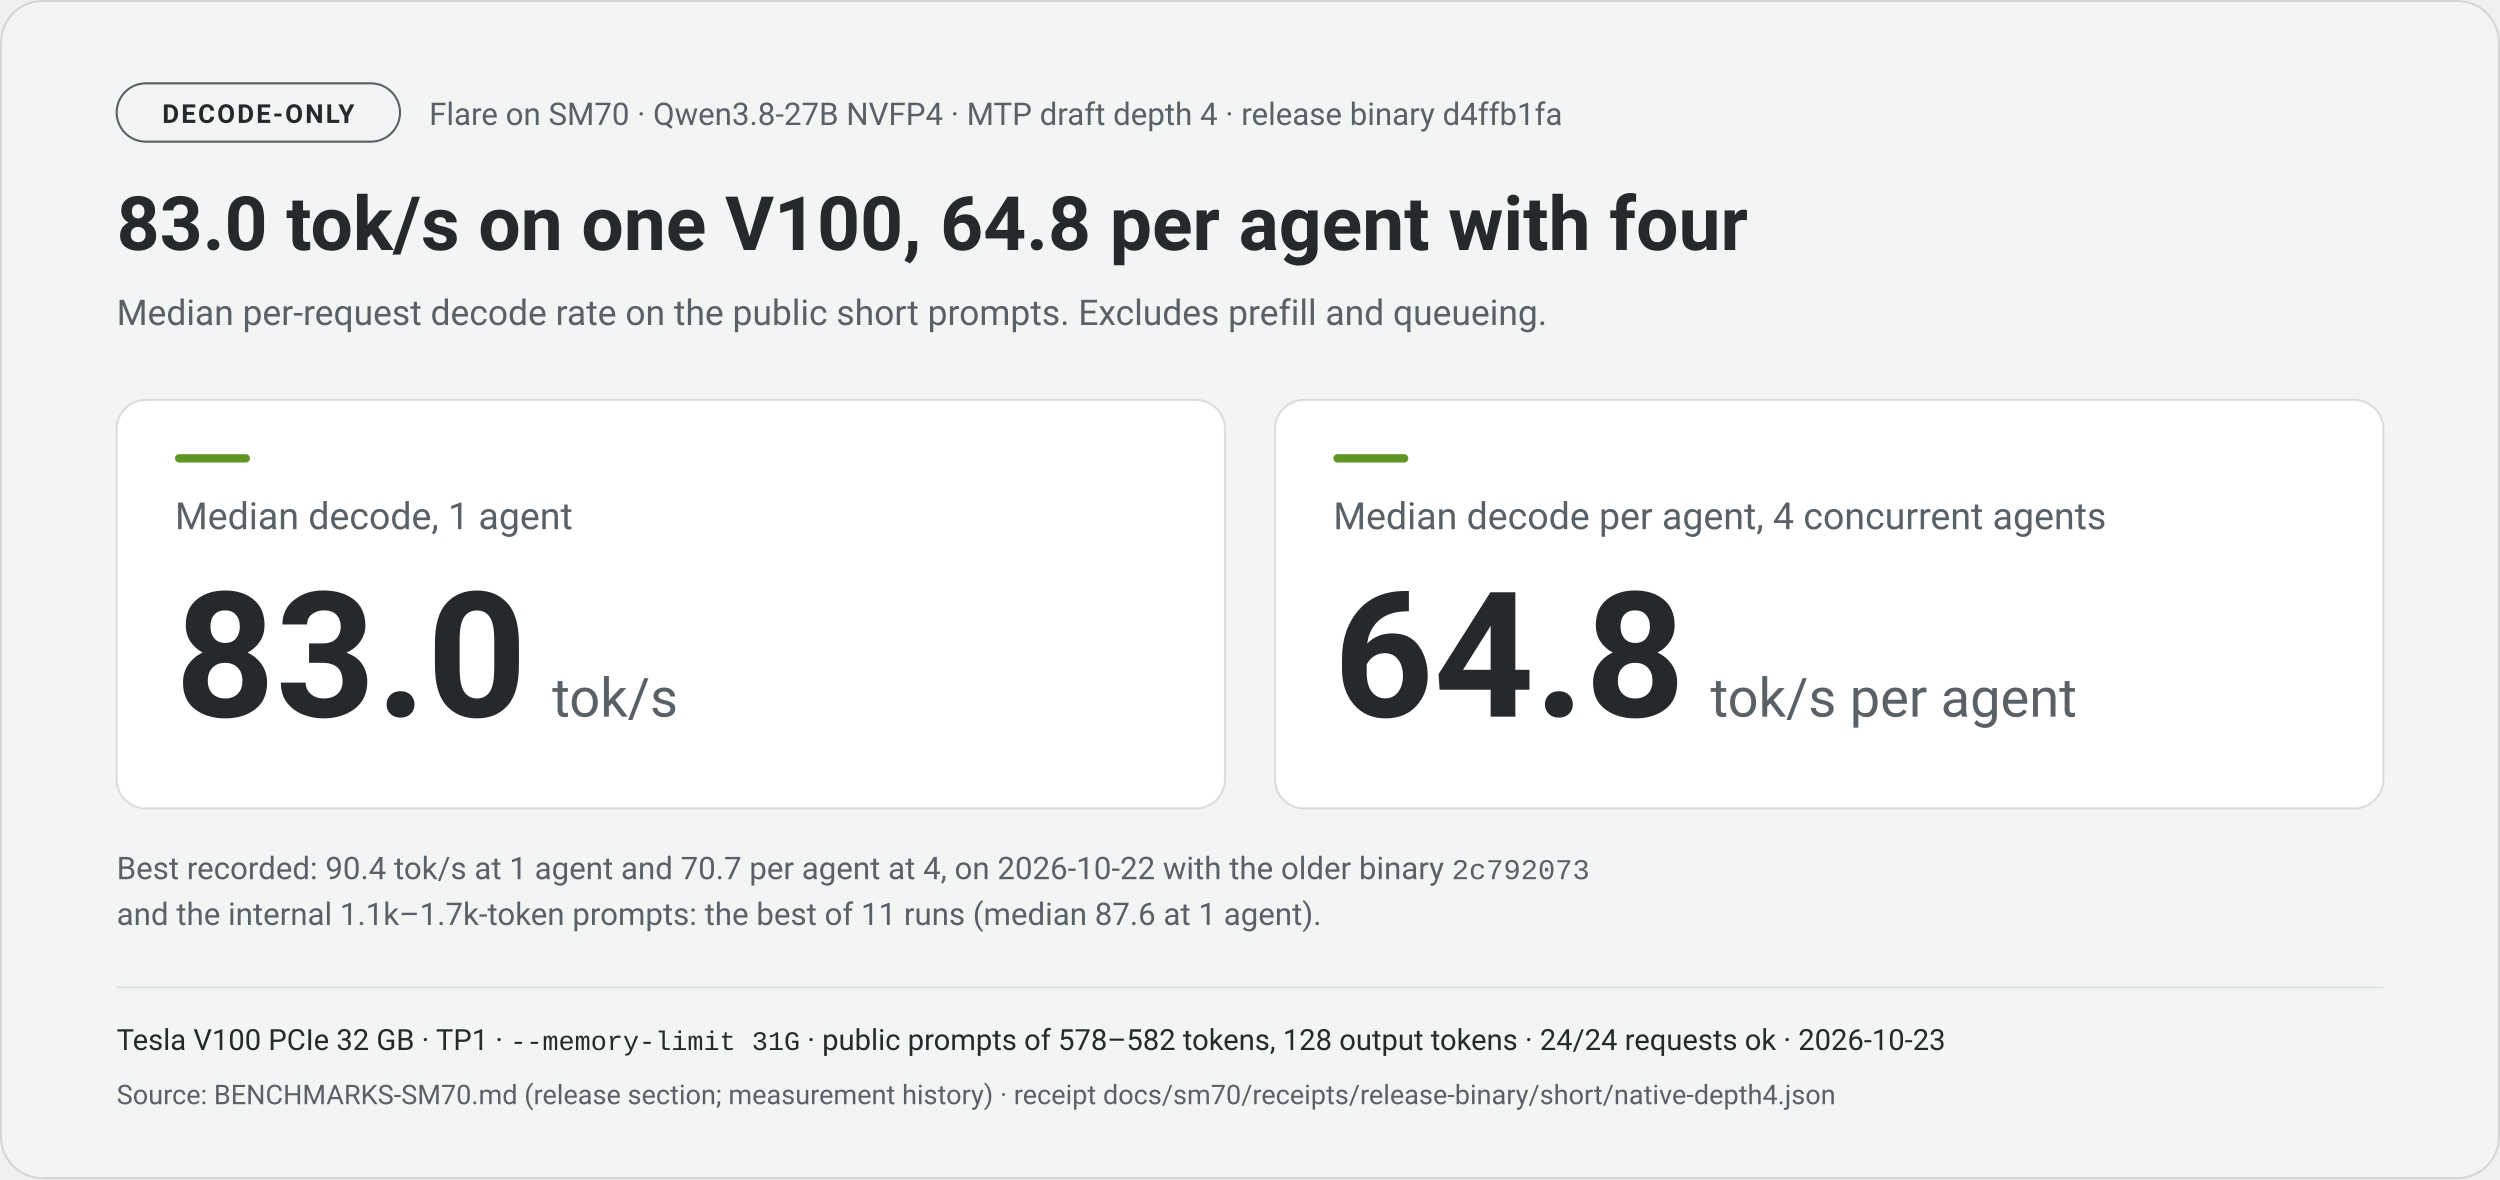
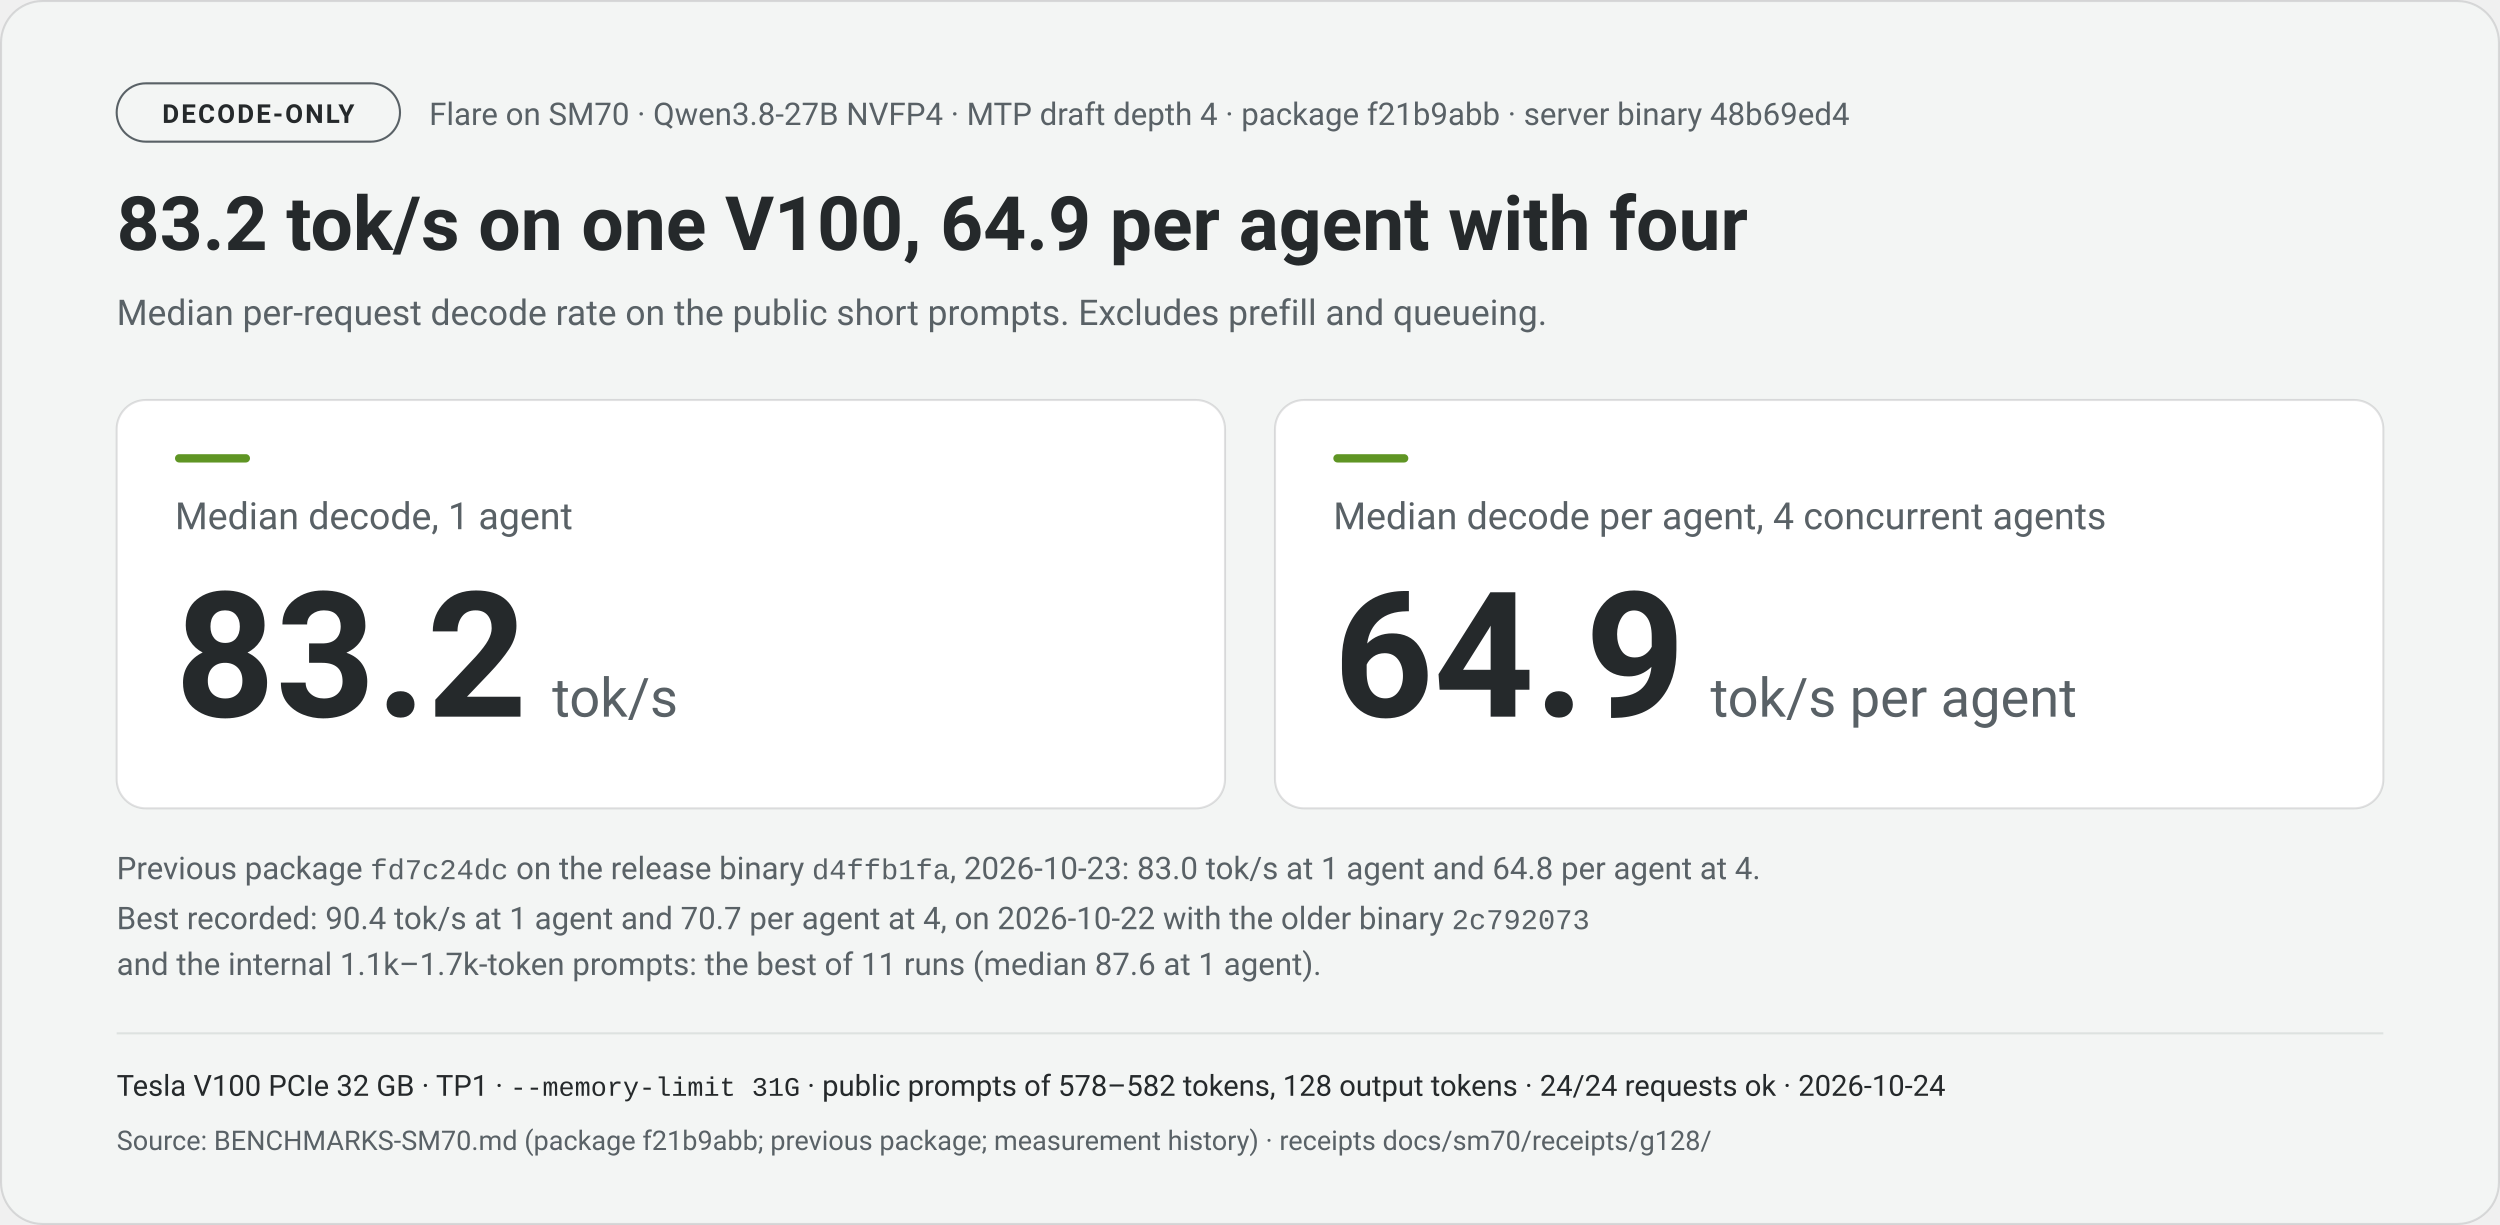
- <svg xmlns="http://www.w3.org/2000/svg" width="1200" height="566" viewBox="0 0 1200 566" role="img" aria-labelledby="title desc">
-   <rect x="0.5" y="0.5" width="1199" height="565" rx="20" fill="#f3f5f4" stroke="rgba(37,41,43,0.14)" stroke-width="1" />
+ <svg xmlns="http://www.w3.org/2000/svg" width="1200" height="588" viewBox="0 0 1200 588" role="img" aria-labelledby="title desc">
+   <rect x="0.5" y="0.5" width="1199" height="587" rx="20" fill="#f3f5f4" stroke="rgba(37,41,43,0.14)" stroke-width="1" />
  <rect x="56" y="40" width="136" height="28" rx="14" fill="none" stroke="#596166" stroke-width="1" />
  <text x="124.0" y="59" font-family="system-ui, -apple-system, 'Segoe UI', Roboto, 'Helvetica Neue', 'Noto Sans', Arial, sans-serif" font-size="12.5" font-weight="700" fill="#25292b" text-anchor="middle" letter-spacing="0.08em">DECODE-ONLY</text>
-   <text x="206" y="60" font-family="system-ui, -apple-system, 'Segoe UI', Roboto, 'Helvetica Neue', 'Noto Sans', Arial, sans-serif" font-size="15" font-weight="400" fill="#596166" text-anchor="start">Flare on SM70 · Qwen3.8-27B NVFP4 · MTP draft depth 4 · release binary d4ffb1fa</text>
-   <text x="56" y="120" font-family="system-ui, -apple-system, 'Segoe UI', Roboto, 'Helvetica Neue', 'Noto Sans', Arial, sans-serif" font-size="36" font-weight="650" fill="#25292b" text-anchor="start">83.0 tok/s on one V100, 64.8 per agent with four</text>
+   <text x="206" y="60" font-family="system-ui, -apple-system, 'Segoe UI', Roboto, 'Helvetica Neue', 'Noto Sans', Arial, sans-serif" font-size="15" font-weight="400" fill="#596166" text-anchor="start">Flare on SM70 · Qwen3.8-27B NVFP4 · MTP draft depth 4 · package f21b9abb · server binary 48b69ed4</text>
+   <text x="56" y="120" font-family="system-ui, -apple-system, 'Segoe UI', Roboto, 'Helvetica Neue', 'Noto Sans', Arial, sans-serif" font-size="36" font-weight="650" fill="#25292b" text-anchor="start">83.2 tok/s on one V100, 64.9 per agent with four</text>
  <text x="56" y="156" font-family="system-ui, -apple-system, 'Segoe UI', Roboto, 'Helvetica Neue', 'Noto Sans', Arial, sans-serif" font-size="17" font-weight="400" fill="#596166" text-anchor="start">Median per-request decode rate on the public short prompts. Excludes prefill and queueing.</text>
  <g>
    <rect x="56" y="192" width="532.0" height="196" rx="14" fill="#ffffff" stroke="rgba(37,41,43,0.14)" stroke-width="1" />
    <rect x="84" y="218" width="36" height="4" rx="2" fill="#5f9524" />
    <text x="84" y="254" font-family="system-ui, -apple-system, 'Segoe UI', Roboto, 'Helvetica Neue', 'Noto Sans', Arial, sans-serif" font-size="18" font-weight="400" fill="#596166" text-anchor="start">Median decode, 1 agent</text>
-     <text x="84" y="344" font-family="system-ui, -apple-system, 'Segoe UI', Roboto, 'Helvetica Neue', 'Noto Sans', Arial, sans-serif" font-size="84" font-weight="650" fill="#25292b" text-anchor="start">83.0<tspan font-size="26" font-weight="400" fill="#596166" dx="12">tok/s</tspan>
+     <text x="84" y="344" font-family="system-ui, -apple-system, 'Segoe UI', Roboto, 'Helvetica Neue', 'Noto Sans', Arial, sans-serif" font-size="84" font-weight="650" fill="#25292b" text-anchor="start">83.2<tspan font-size="26" font-weight="400" fill="#596166" dx="12">tok/s</tspan>
    </text>
  </g>
  <g>
    <rect x="612.0" y="192" width="532.0" height="196" rx="14" fill="#ffffff" stroke="rgba(37,41,43,0.14)" stroke-width="1" />
    <rect x="640.0" y="218" width="36" height="4" rx="2" fill="#5f9524" />
    <text x="640.0" y="254" font-family="system-ui, -apple-system, 'Segoe UI', Roboto, 'Helvetica Neue', 'Noto Sans', Arial, sans-serif" font-size="18" font-weight="400" fill="#596166" text-anchor="start">Median decode per agent, 4 concurrent agents</text>
-     <text x="640.0" y="344" font-family="system-ui, -apple-system, 'Segoe UI', Roboto, 'Helvetica Neue', 'Noto Sans', Arial, sans-serif" font-size="84" font-weight="650" fill="#25292b" text-anchor="start">64.8<tspan font-size="26" font-weight="400" fill="#596166" dx="12">tok/s per agent</tspan>
+     <text x="640.0" y="344" font-family="system-ui, -apple-system, 'Segoe UI', Roboto, 'Helvetica Neue', 'Noto Sans', Arial, sans-serif" font-size="84" font-weight="650" fill="#25292b" text-anchor="start">64.9<tspan font-size="26" font-weight="400" fill="#596166" dx="12">tok/s per agent</tspan>
    </text>
  </g>
-   <text x="56" y="422" font-family="system-ui, -apple-system, 'Segoe UI', Roboto, 'Helvetica Neue', 'Noto Sans', Arial, sans-serif" font-size="15" font-weight="400" fill="#596166" text-anchor="start">Best recorded: 90.4 tok/s at 1 agent and 70.7 per agent at 4, on 2026-10-22 with the older binary <tspan font-family="ui-monospace, SFMono-Regular, Menlo, Consolas, 'Liberation Mono', 'DejaVu Sans Mono', monospace" font-size="0.92em">2c792073</tspan>
+   <text x="56" y="422" font-family="system-ui, -apple-system, 'Segoe UI', Roboto, 'Helvetica Neue', 'Noto Sans', Arial, sans-serif" font-size="15" font-weight="400" fill="#596166" text-anchor="start">Previous package <tspan font-family="ui-monospace, SFMono-Regular, Menlo, Consolas, 'Liberation Mono', 'DejaVu Sans Mono', monospace" font-size="0.92em">fd7c24dc</tspan> on the release binary <tspan font-family="ui-monospace, SFMono-Regular, Menlo, Consolas, 'Liberation Mono', 'DejaVu Sans Mono', monospace" font-size="0.92em">d4ffb1fa</tspan>, 2026-10-23: 83.0 tok/s at 1 agent and 64.8 per agent at 4.</text>
+   <text x="56" y="446" font-family="system-ui, -apple-system, 'Segoe UI', Roboto, 'Helvetica Neue', 'Noto Sans', Arial, sans-serif" font-size="15" font-weight="400" fill="#596166" text-anchor="start">Best recorded: 90.4 tok/s at 1 agent and 70.7 per agent at 4, on 2026-10-22 with the older binary <tspan font-family="ui-monospace, SFMono-Regular, Menlo, Consolas, 'Liberation Mono', 'DejaVu Sans Mono', monospace" font-size="0.92em">2c792073</tspan>
  </text>
-   <text x="56" y="444" font-family="system-ui, -apple-system, 'Segoe UI', Roboto, 'Helvetica Neue', 'Noto Sans', Arial, sans-serif" font-size="15" font-weight="400" fill="#596166" text-anchor="start">and the internal 1.1k–1.7k-token prompts: the best of 11 runs (median 87.6 at 1 agent).</text>
-   <line x1="56" y1="474" x2="1144" y2="474" stroke="#dde2e0" stroke-width="1" />
-   <text x="56" y="504" font-family="system-ui, -apple-system, 'Segoe UI', Roboto, 'Helvetica Neue', 'Noto Sans', Arial, sans-serif" font-size="14" font-weight="400" fill="#25292b" text-anchor="start">Tesla V100 PCIe 32 GB · TP1 · <tspan font-family="ui-monospace, SFMono-Regular, Menlo, Consolas, 'Liberation Mono', 'DejaVu Sans Mono', monospace" font-size="0.92em">--memory-limit 31G</tspan> · public prompts of 578–582 tokens, 128 output tokens · 24/24 requests ok · 2026-10-23</text>
-   <text x="56" y="530" font-family="system-ui, -apple-system, 'Segoe UI', Roboto, 'Helvetica Neue', 'Noto Sans', Arial, sans-serif" font-size="13" font-weight="400" fill="#596166" text-anchor="start">Source: BENCHMARKS-SM70.md (release section; measurement history) · receipt docs/sm70/receipts/release-binary/short/native-depth4.json</text>
+   <text x="56" y="468" font-family="system-ui, -apple-system, 'Segoe UI', Roboto, 'Helvetica Neue', 'Noto Sans', Arial, sans-serif" font-size="15" font-weight="400" fill="#596166" text-anchor="start">and the internal 1.1k–1.7k-token prompts: the best of 11 runs (median 87.6 at 1 agent).</text>
+   <line x1="56" y1="496" x2="1144" y2="496" stroke="#dde2e0" stroke-width="1" />
+   <text x="56" y="526" font-family="system-ui, -apple-system, 'Segoe UI', Roboto, 'Helvetica Neue', 'Noto Sans', Arial, sans-serif" font-size="14" font-weight="400" fill="#25292b" text-anchor="start">Tesla V100 PCIe 32 GB · TP1 · <tspan font-family="ui-monospace, SFMono-Regular, Menlo, Consolas, 'Liberation Mono', 'DejaVu Sans Mono', monospace" font-size="0.92em">--memory-limit 31G</tspan> · public prompts of 578–582 tokens, 128 output tokens · 24/24 requests ok · 2026-10-24</text>
+   <text x="56" y="552" font-family="system-ui, -apple-system, 'Segoe UI', Roboto, 'Helvetica Neue', 'Noto Sans', Arial, sans-serif" font-size="13" font-weight="400" fill="#596166" text-anchor="start">Source: BENCHMARKS-SM70.md (package f21b9abb; previous package; measurement history) · receipts docs/sm70/receipts/g128/</text>
</svg>
